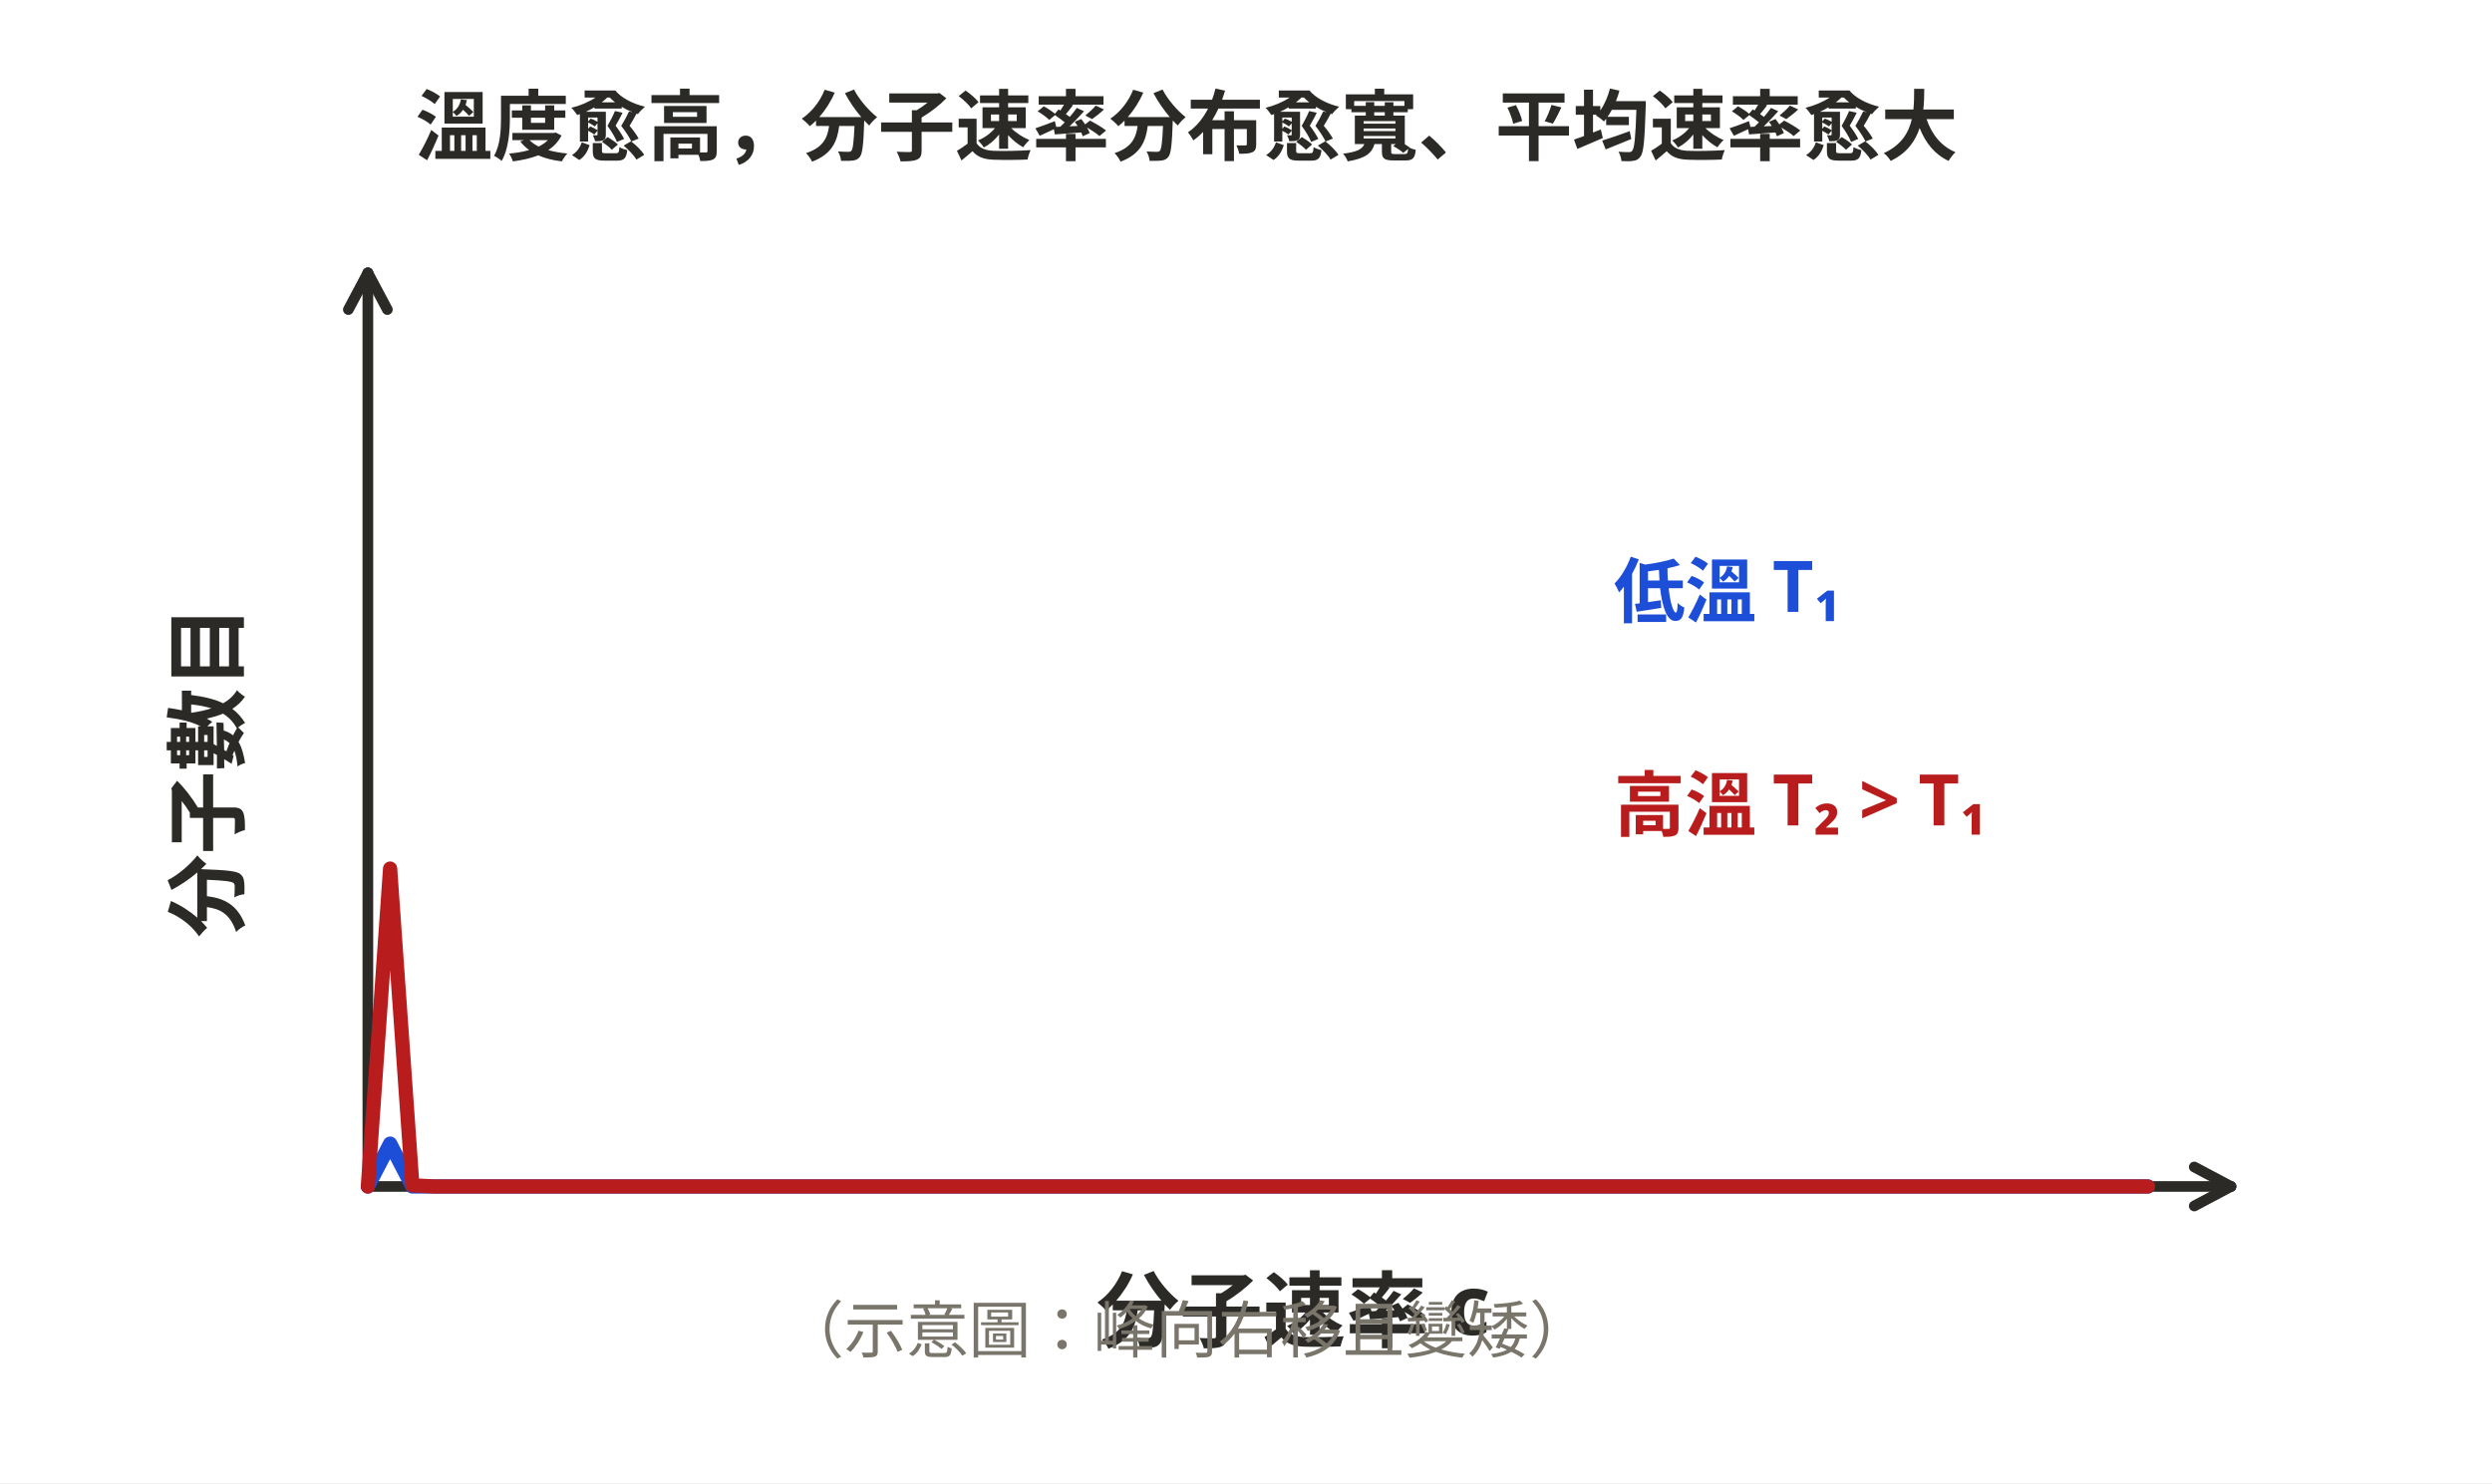
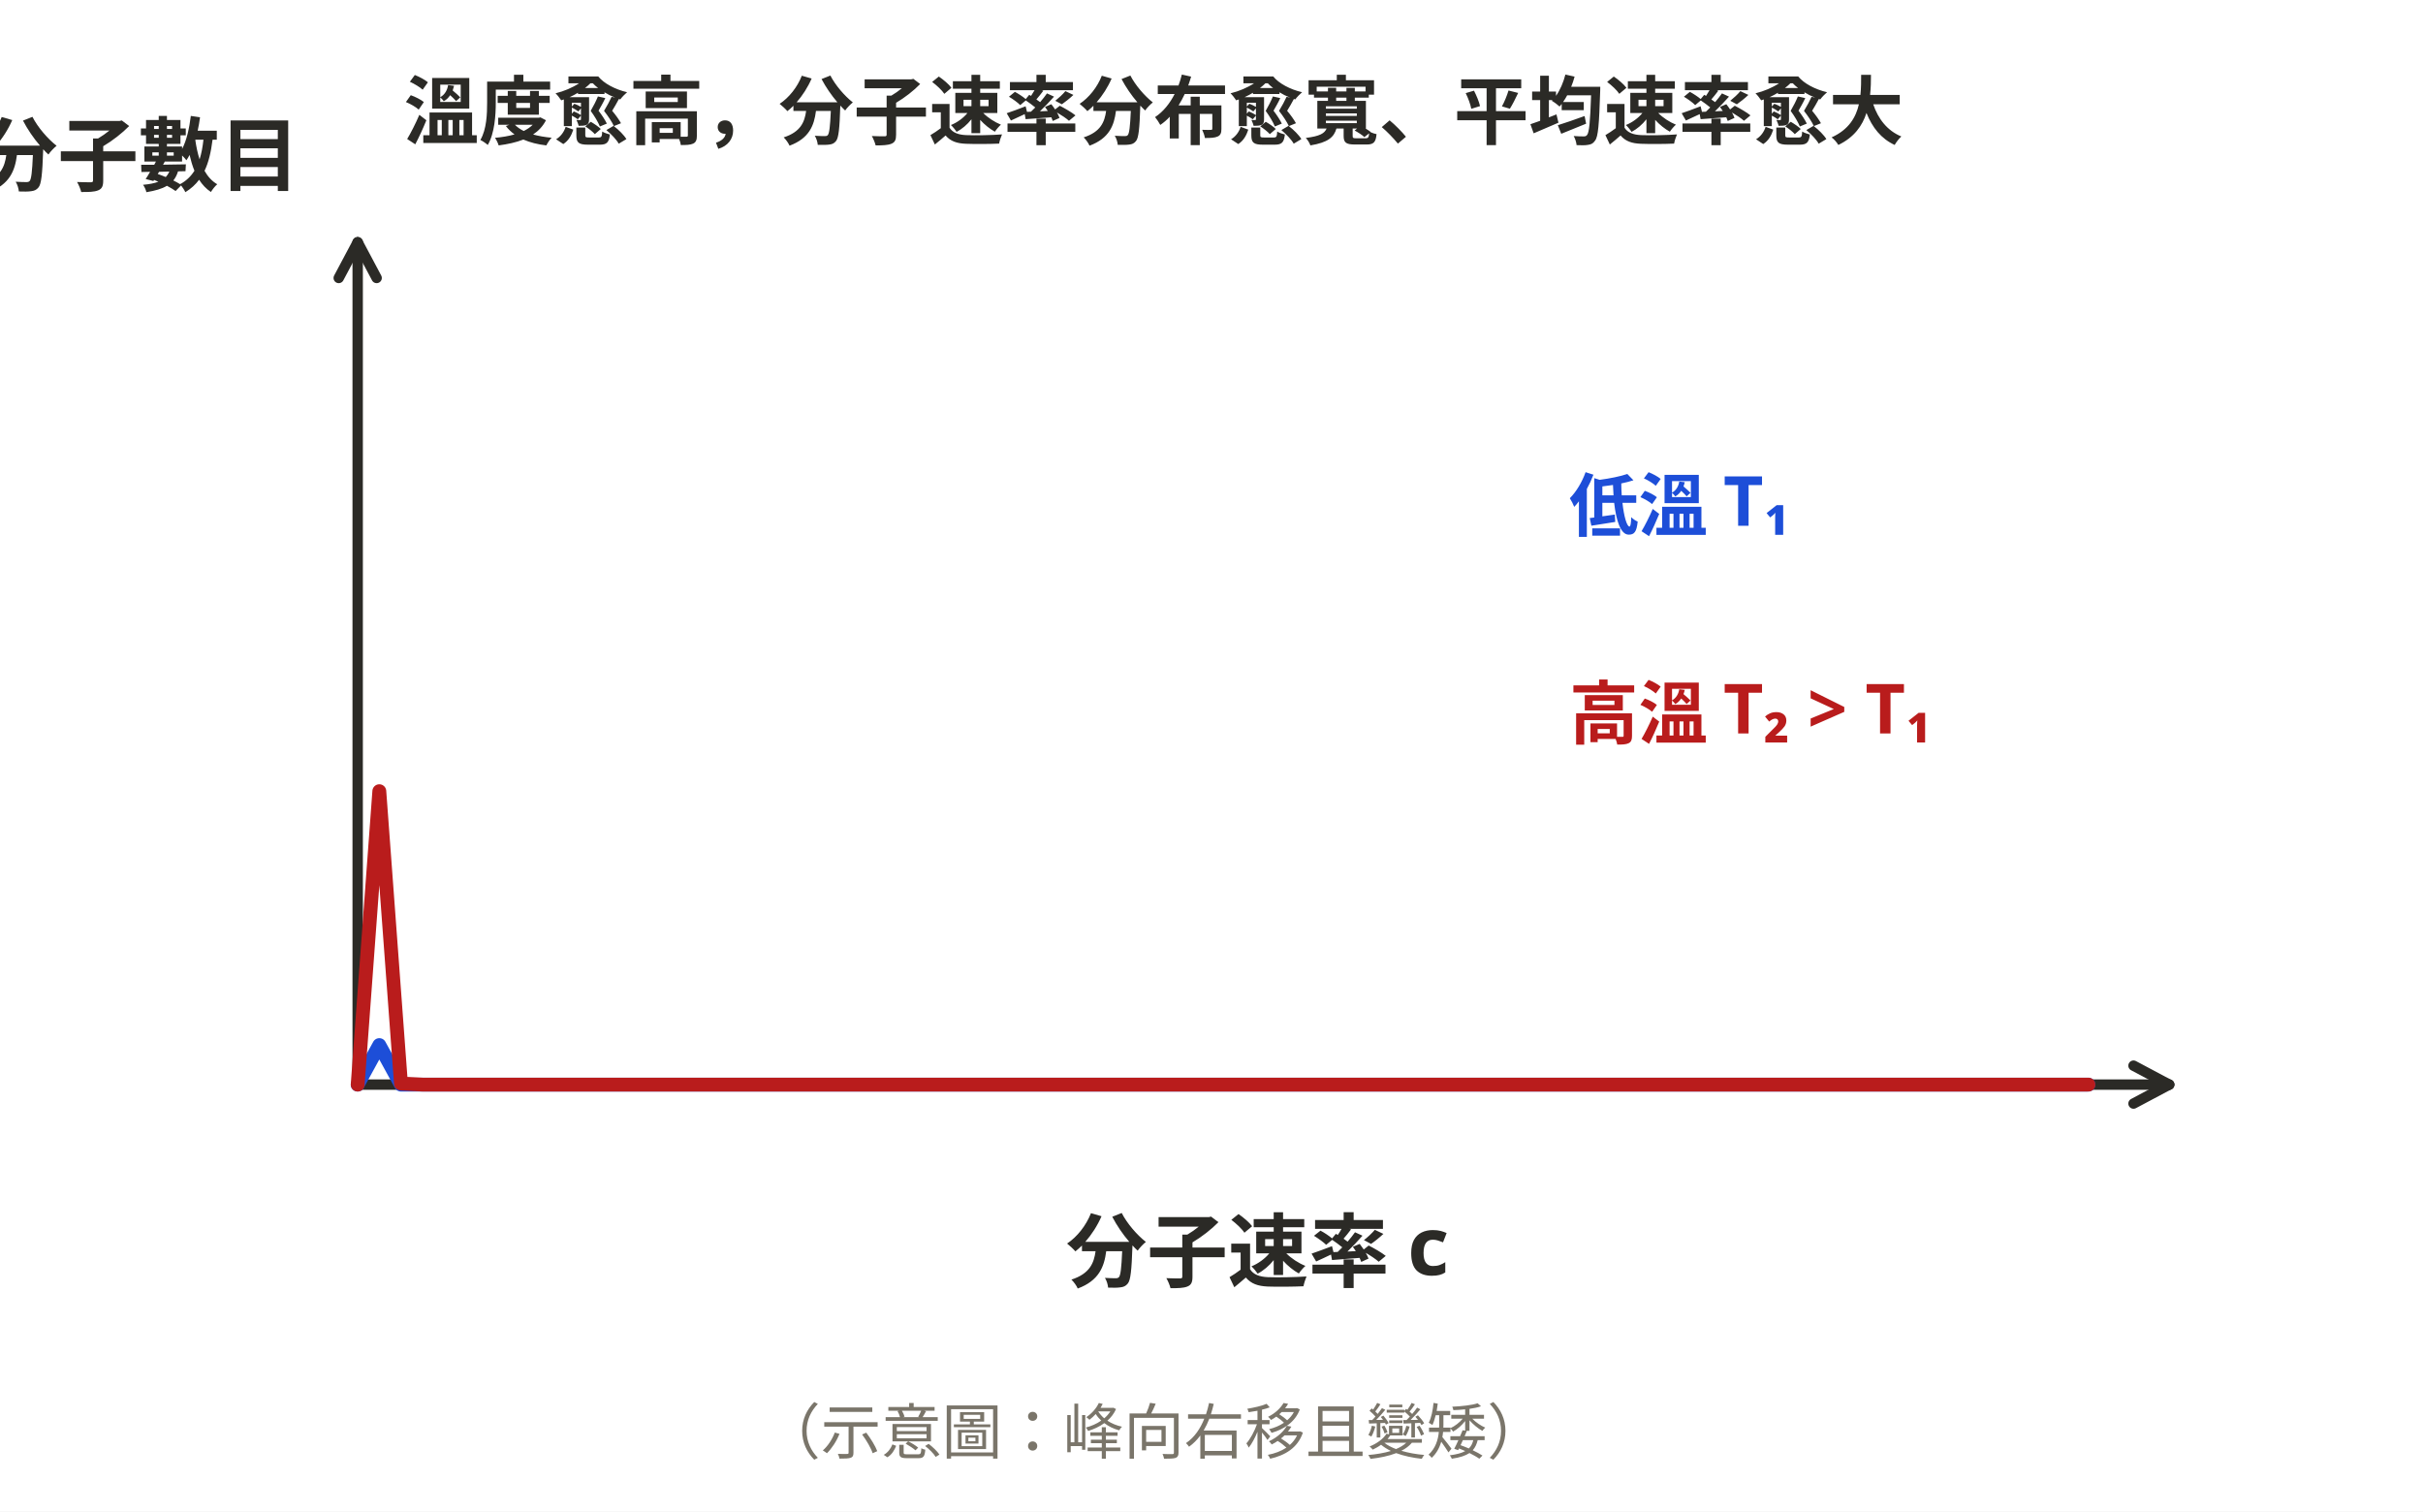
- <svg xmlns="http://www.w3.org/2000/svg" viewBox="0 0 420 250" width="420" height="250" font-family="'Microsoft JhengHei','PingFang TC','Noto Sans TC',system-ui,sans-serif">
-   <rect x="0" y="0" width="420" height="250" fill="#ffffff" />
-   <line x1="62" y1="200" x2="376" y2="200" stroke="#2b2a26" stroke-width="1.8" stroke-linecap="round" />
-   <line x1="376" y1="200" x2="369.819" y2="203.286" stroke="#2b2a26" stroke-width="1.8" stroke-linecap="round" />
-   <line x1="376" y1="200" x2="369.819" y2="196.714" stroke="#2b2a26" stroke-width="1.8" stroke-linecap="round" />
-   <line x1="62" y1="200" x2="62" y2="46" stroke="#2b2a26" stroke-width="1.8" stroke-linecap="round" />
-   <line x1="62" y1="46" x2="65.286" y2="52.181" stroke="#2b2a26" stroke-width="1.8" stroke-linecap="round" />
-   <line x1="62" y1="46" x2="58.714" y2="52.181" stroke="#2b2a26" stroke-width="1.8" stroke-linecap="round" />
-   <text x="218" y="226" font-size="14" fill="#2b2a26" text-anchor="middle" font-weight="bold">分子速率 c</text>
-   <text x="40" y="130" font-size="14" fill="#2b2a26" text-anchor="middle" font-weight="bold" transform="rotate(-90 40 130)">分子數目</text>
-   <polyline points="62,200 65.75,192.779 69.5,200 73.25,200 77,200 80.75,200 84.5,200 88.25,200 92,200 95.75,200 99.5,200 103.25,200 107,200 110.75,200 114.5,200 118.25,200 122,200 125.75,200 129.5,200 133.25,200 137,200 140.75,200 144.5,200 148.25,200 152,200 155.75,200 159.5,200 163.25,200 167,200 170.75,200 174.5,200 178.25,200 182,200 185.75,200 189.5,200 193.25,200 197,200 200.75,200 204.5,200 208.25,200 212,200 215.75,200 219.5,200 223.25,200 227,200 230.75,200 234.5,200 238.25,200 242,200 245.75,200 249.5,200 253.25,200 257,200 260.75,200 264.5,200 268.25,200 272,200 275.75,200 279.5,200 283.25,200 287,200 290.75,200 294.5,200 298.25,200 302,200 305.75,200 309.5,200 313.25,200 317,200 320.75,200 324.5,200 328.25,200 332,200 335.75,200 339.5,200 343.25,200 347,200 350.75,200 354.5,200 358.25,200 362,200" fill="none" stroke="#1d4ed8" stroke-width="2.4" stroke-linejoin="round" stroke-linecap="round" />
-   <polyline points="62,200 65.75,146.416 69.5,199.801 73.25,200 77,200 80.75,200 84.5,200 88.25,200 92,200 95.75,200 99.5,200 103.25,200 107,200 110.75,200 114.5,200 118.25,200 122,200 125.75,200 129.5,200 133.25,200 137,200 140.75,200 144.5,200 148.25,200 152,200 155.75,200 159.5,200 163.25,200 167,200 170.75,200 174.5,200 178.25,200 182,200 185.75,200 189.5,200 193.25,200 197,200 200.75,200 204.5,200 208.25,200 212,200 215.75,200 219.5,200 223.25,200 227,200 230.75,200 234.5,200 238.25,200 242,200 245.75,200 249.5,200 253.25,200 257,200 260.75,200 264.5,200 268.25,200 272,200 275.75,200 279.5,200 283.25,200 287,200 290.75,200 294.5,200 298.25,200 302,200 305.75,200 309.5,200 313.25,200 317,200 320.75,200 324.5,200 328.25,200 332,200 335.75,200 339.5,200 343.25,200 347,200 350.75,200 354.5,200 358.25,200 362,200" fill="none" stroke="#b91c1c" stroke-width="2.4" stroke-linejoin="round" stroke-linecap="round" />
-   <text x="272" y="104" font-size="12" fill="#1d4ed8" text-anchor="start" font-weight="bold">低溫 T₁</text>
-   <text x="272" y="140" font-size="12" fill="#b91c1c" text-anchor="start" font-weight="bold">高溫 T₂ &gt; T₁</text>
-   <text x="200" y="26" font-size="13" fill="#2b2a26" text-anchor="middle" font-weight="bold">溫度愈高，分子速率分布愈寬、平均速率愈大</text>
-   <text x="200" y="228" font-size="10.5" fill="#7a756a" text-anchor="middle" font-weight="normal">（示意圖：峰向右移且變矮）</text>
+ <svg xmlns="http://www.w3.org/2000/svg" viewBox="0 0 420 262" width="420" height="262" font-family="'Microsoft JhengHei','PingFang TC','Noto Sans TC',system-ui,sans-serif">
+   <rect x="0" y="0" width="420" height="262" fill="#ffffff" />
+   <line x1="62" y1="188" x2="376" y2="188" stroke="#2b2a26" stroke-width="1.8" stroke-linecap="round" />
+   <line x1="376" y1="188" x2="369.819" y2="191.286" stroke="#2b2a26" stroke-width="1.8" stroke-linecap="round" />
+   <line x1="376" y1="188" x2="369.819" y2="184.714" stroke="#2b2a26" stroke-width="1.8" stroke-linecap="round" />
+   <line x1="62" y1="188" x2="62" y2="42" stroke="#2b2a26" stroke-width="1.8" stroke-linecap="round" />
+   <line x1="62" y1="42" x2="65.286" y2="48.181" stroke="#2b2a26" stroke-width="1.8" stroke-linecap="round" />
+   <line x1="62" y1="42" x2="58.714" y2="48.181" stroke="#2b2a26" stroke-width="1.8" stroke-linecap="round" />
+   <text x="218" y="222" font-size="14" fill="#2b2a26" text-anchor="middle" font-weight="bold">分子速率 c</text>
+   <text x="52" y="32" font-size="14" fill="#2b2a26" text-anchor="end" font-weight="bold">分子數目</text>
+   <polyline points="62,188 65.75,181.146 69.5,188 73.25,188 77,188 80.75,188 84.5,188 88.25,188 92,188 95.75,188 99.5,188 103.25,188 107,188 110.75,188 114.5,188 118.25,188 122,188 125.75,188 129.5,188 133.25,188 137,188 140.75,188 144.5,188 148.25,188 152,188 155.75,188 159.5,188 163.25,188 167,188 170.75,188 174.5,188 178.25,188 182,188 185.75,188 189.5,188 193.25,188 197,188 200.75,188 204.5,188 208.25,188 212,188 215.75,188 219.5,188 223.25,188 227,188 230.75,188 234.5,188 238.25,188 242,188 245.75,188 249.5,188 253.25,188 257,188 260.75,188 264.5,188 268.25,188 272,188 275.75,188 279.5,188 283.25,188 287,188 290.75,188 294.5,188 298.25,188 302,188 305.75,188 309.5,188 313.25,188 317,188 320.75,188 324.5,188 328.25,188 332,188 335.75,188 339.5,188 343.25,188 347,188 350.75,188 354.5,188 358.25,188 362,188" fill="none" stroke="#1d4ed8" stroke-width="2.4" stroke-linejoin="round" stroke-linecap="round" />
+   <polyline points="62,188 65.75,137.14 69.5,187.811 73.25,188 77,188 80.75,188 84.5,188 88.25,188 92,188 95.75,188 99.5,188 103.25,188 107,188 110.75,188 114.5,188 118.25,188 122,188 125.75,188 129.5,188 133.25,188 137,188 140.75,188 144.5,188 148.25,188 152,188 155.75,188 159.5,188 163.25,188 167,188 170.75,188 174.5,188 178.25,188 182,188 185.75,188 189.5,188 193.25,188 197,188 200.75,188 204.5,188 208.25,188 212,188 215.75,188 219.5,188 223.25,188 227,188 230.75,188 234.5,188 238.25,188 242,188 245.75,188 249.5,188 253.25,188 257,188 260.75,188 264.5,188 268.25,188 272,188 275.75,188 279.5,188 283.25,188 287,188 290.75,188 294.5,188 298.25,188 302,188 305.75,188 309.5,188 313.25,188 317,188 320.75,188 324.5,188 328.25,188 332,188 335.75,188 339.5,188 343.25,188 347,188 350.75,188 354.5,188 358.25,188 362,188" fill="none" stroke="#b91c1c" stroke-width="2.4" stroke-linejoin="round" stroke-linecap="round" />
+   <text x="272" y="92" font-size="12" fill="#1d4ed8" text-anchor="start" font-weight="bold">低溫 T₁</text>
+   <text x="272" y="128" font-size="12" fill="#b91c1c" text-anchor="start" font-weight="bold">高溫 T₂ &gt; T₁</text>
+   <text x="200" y="24" font-size="13" fill="#2b2a26" text-anchor="middle" font-weight="bold">溫度愈高，分子速率分布愈寬、平均速率愈大</text>
+   <text x="200" y="252" font-size="10.5" fill="#7a756a" text-anchor="middle" font-weight="normal">（示意圖：峰向右移且變矮）</text>
</svg>
